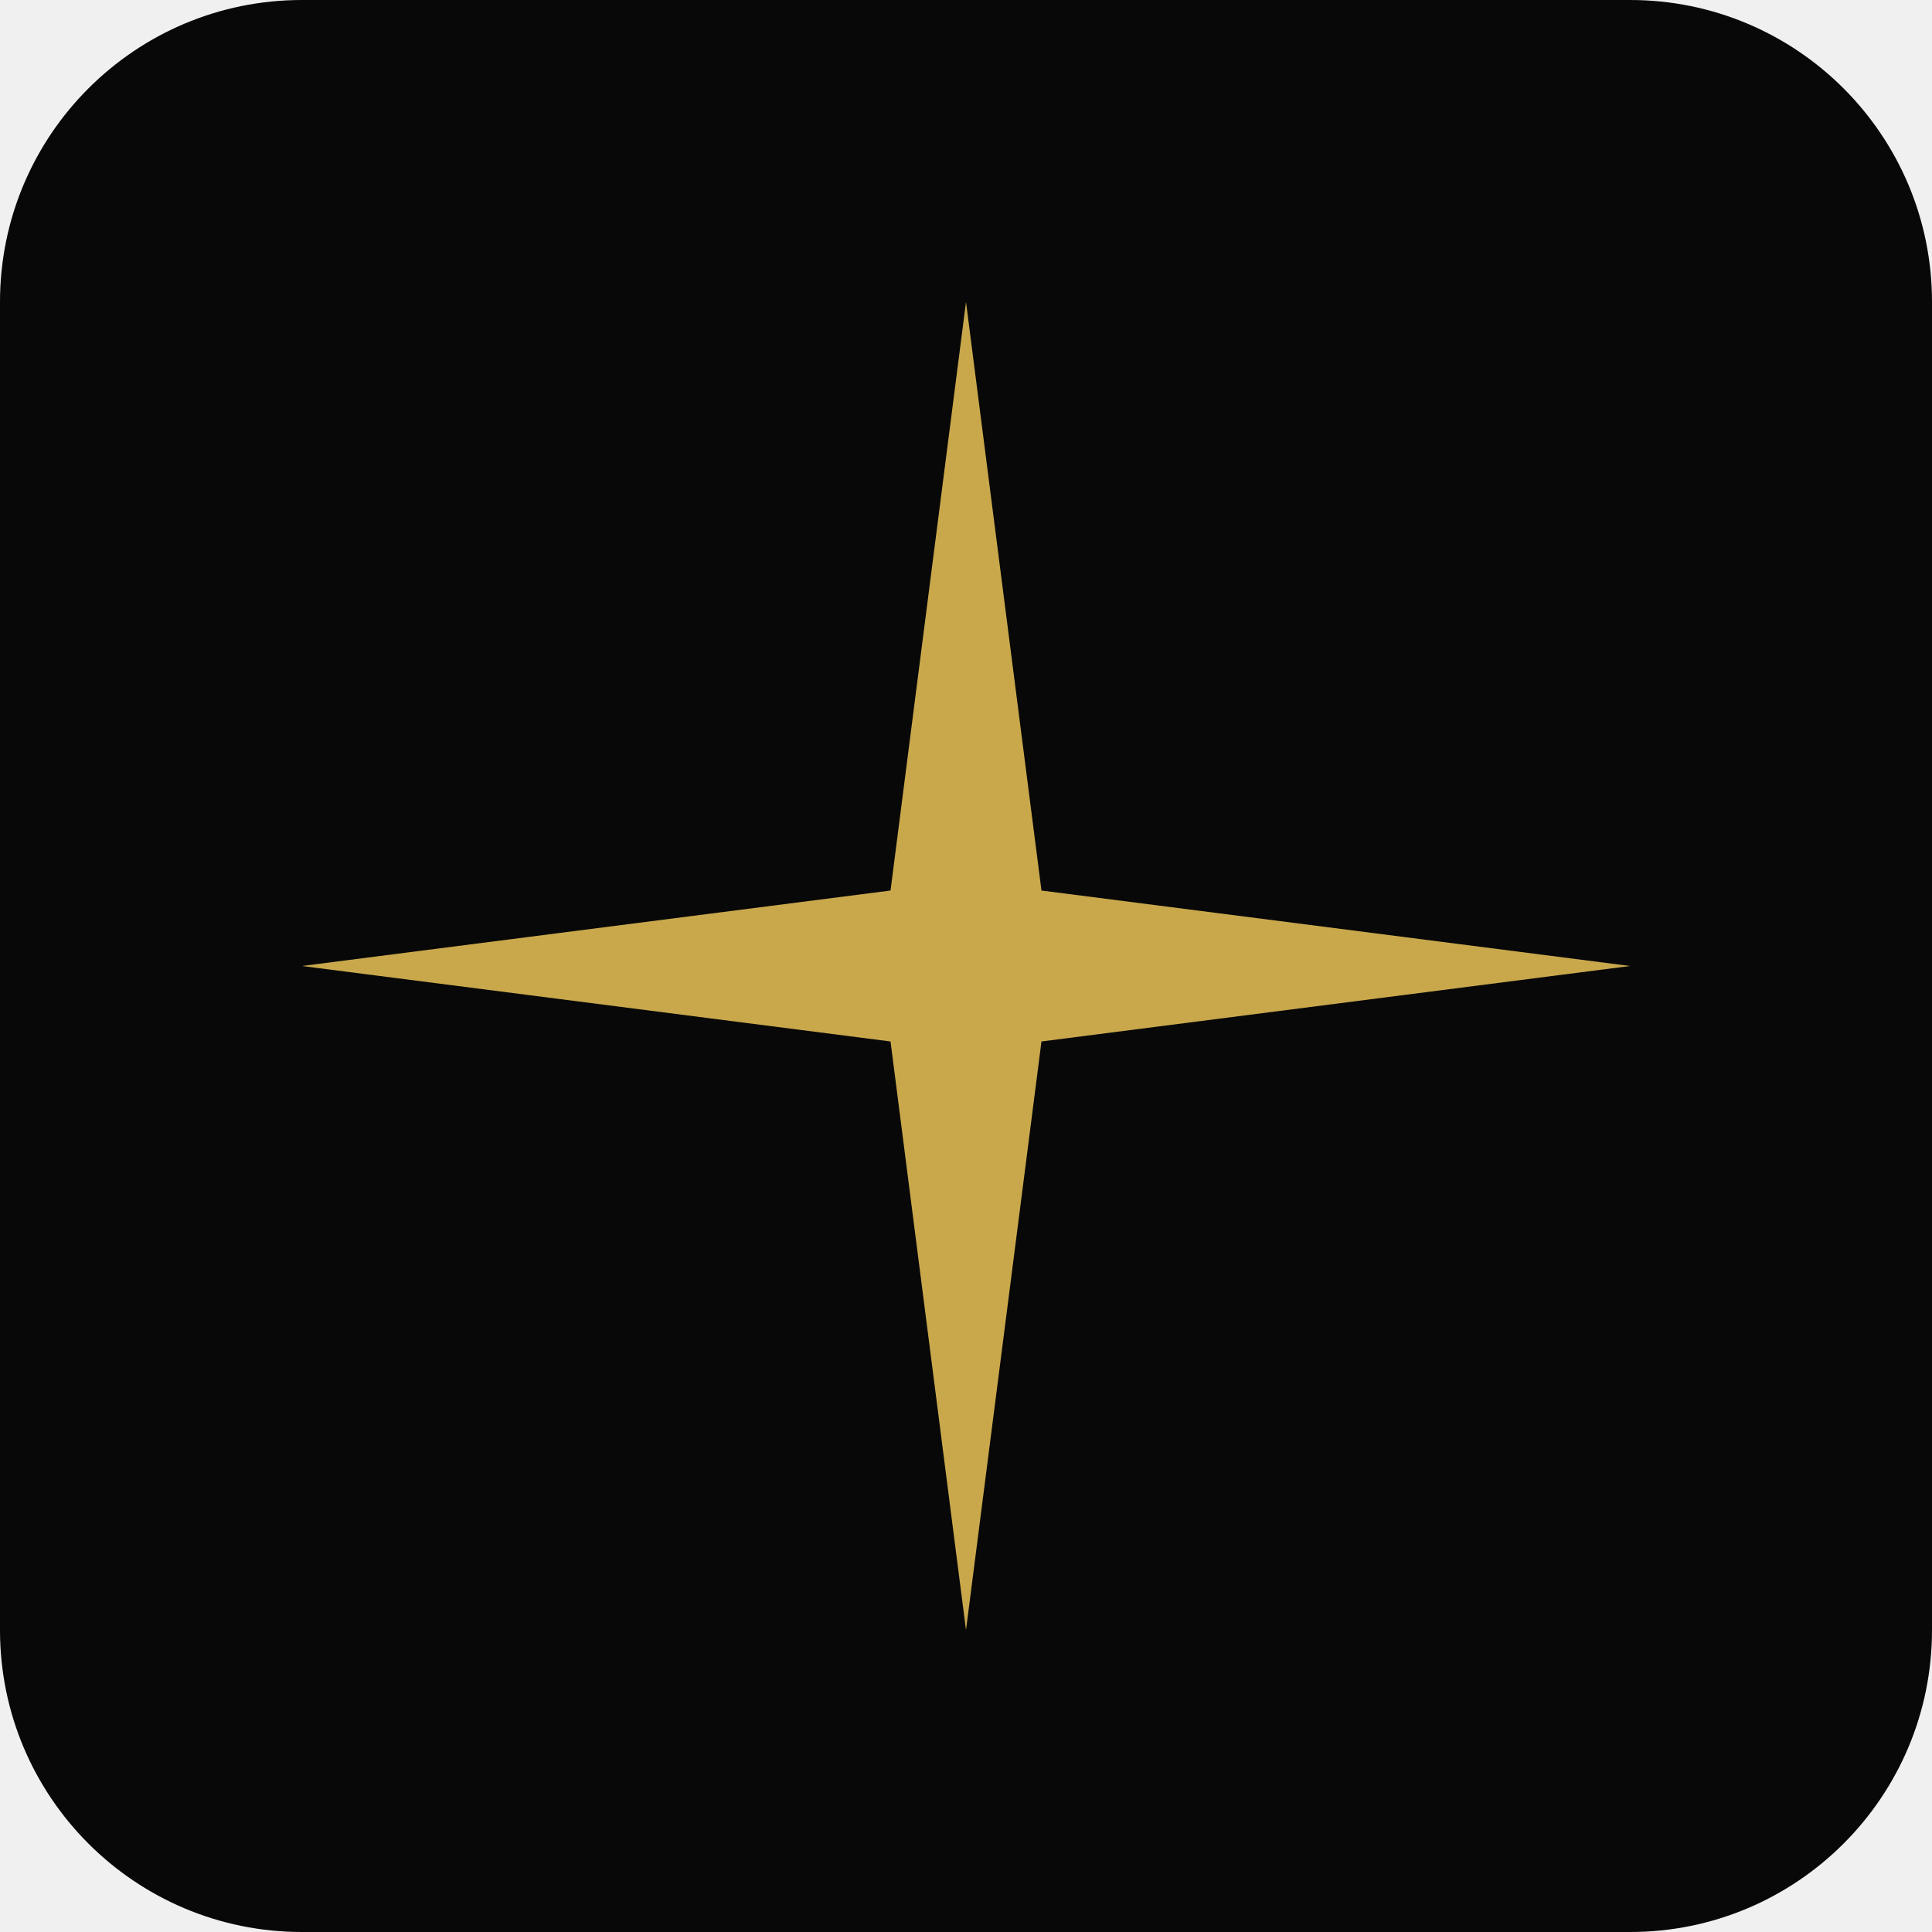
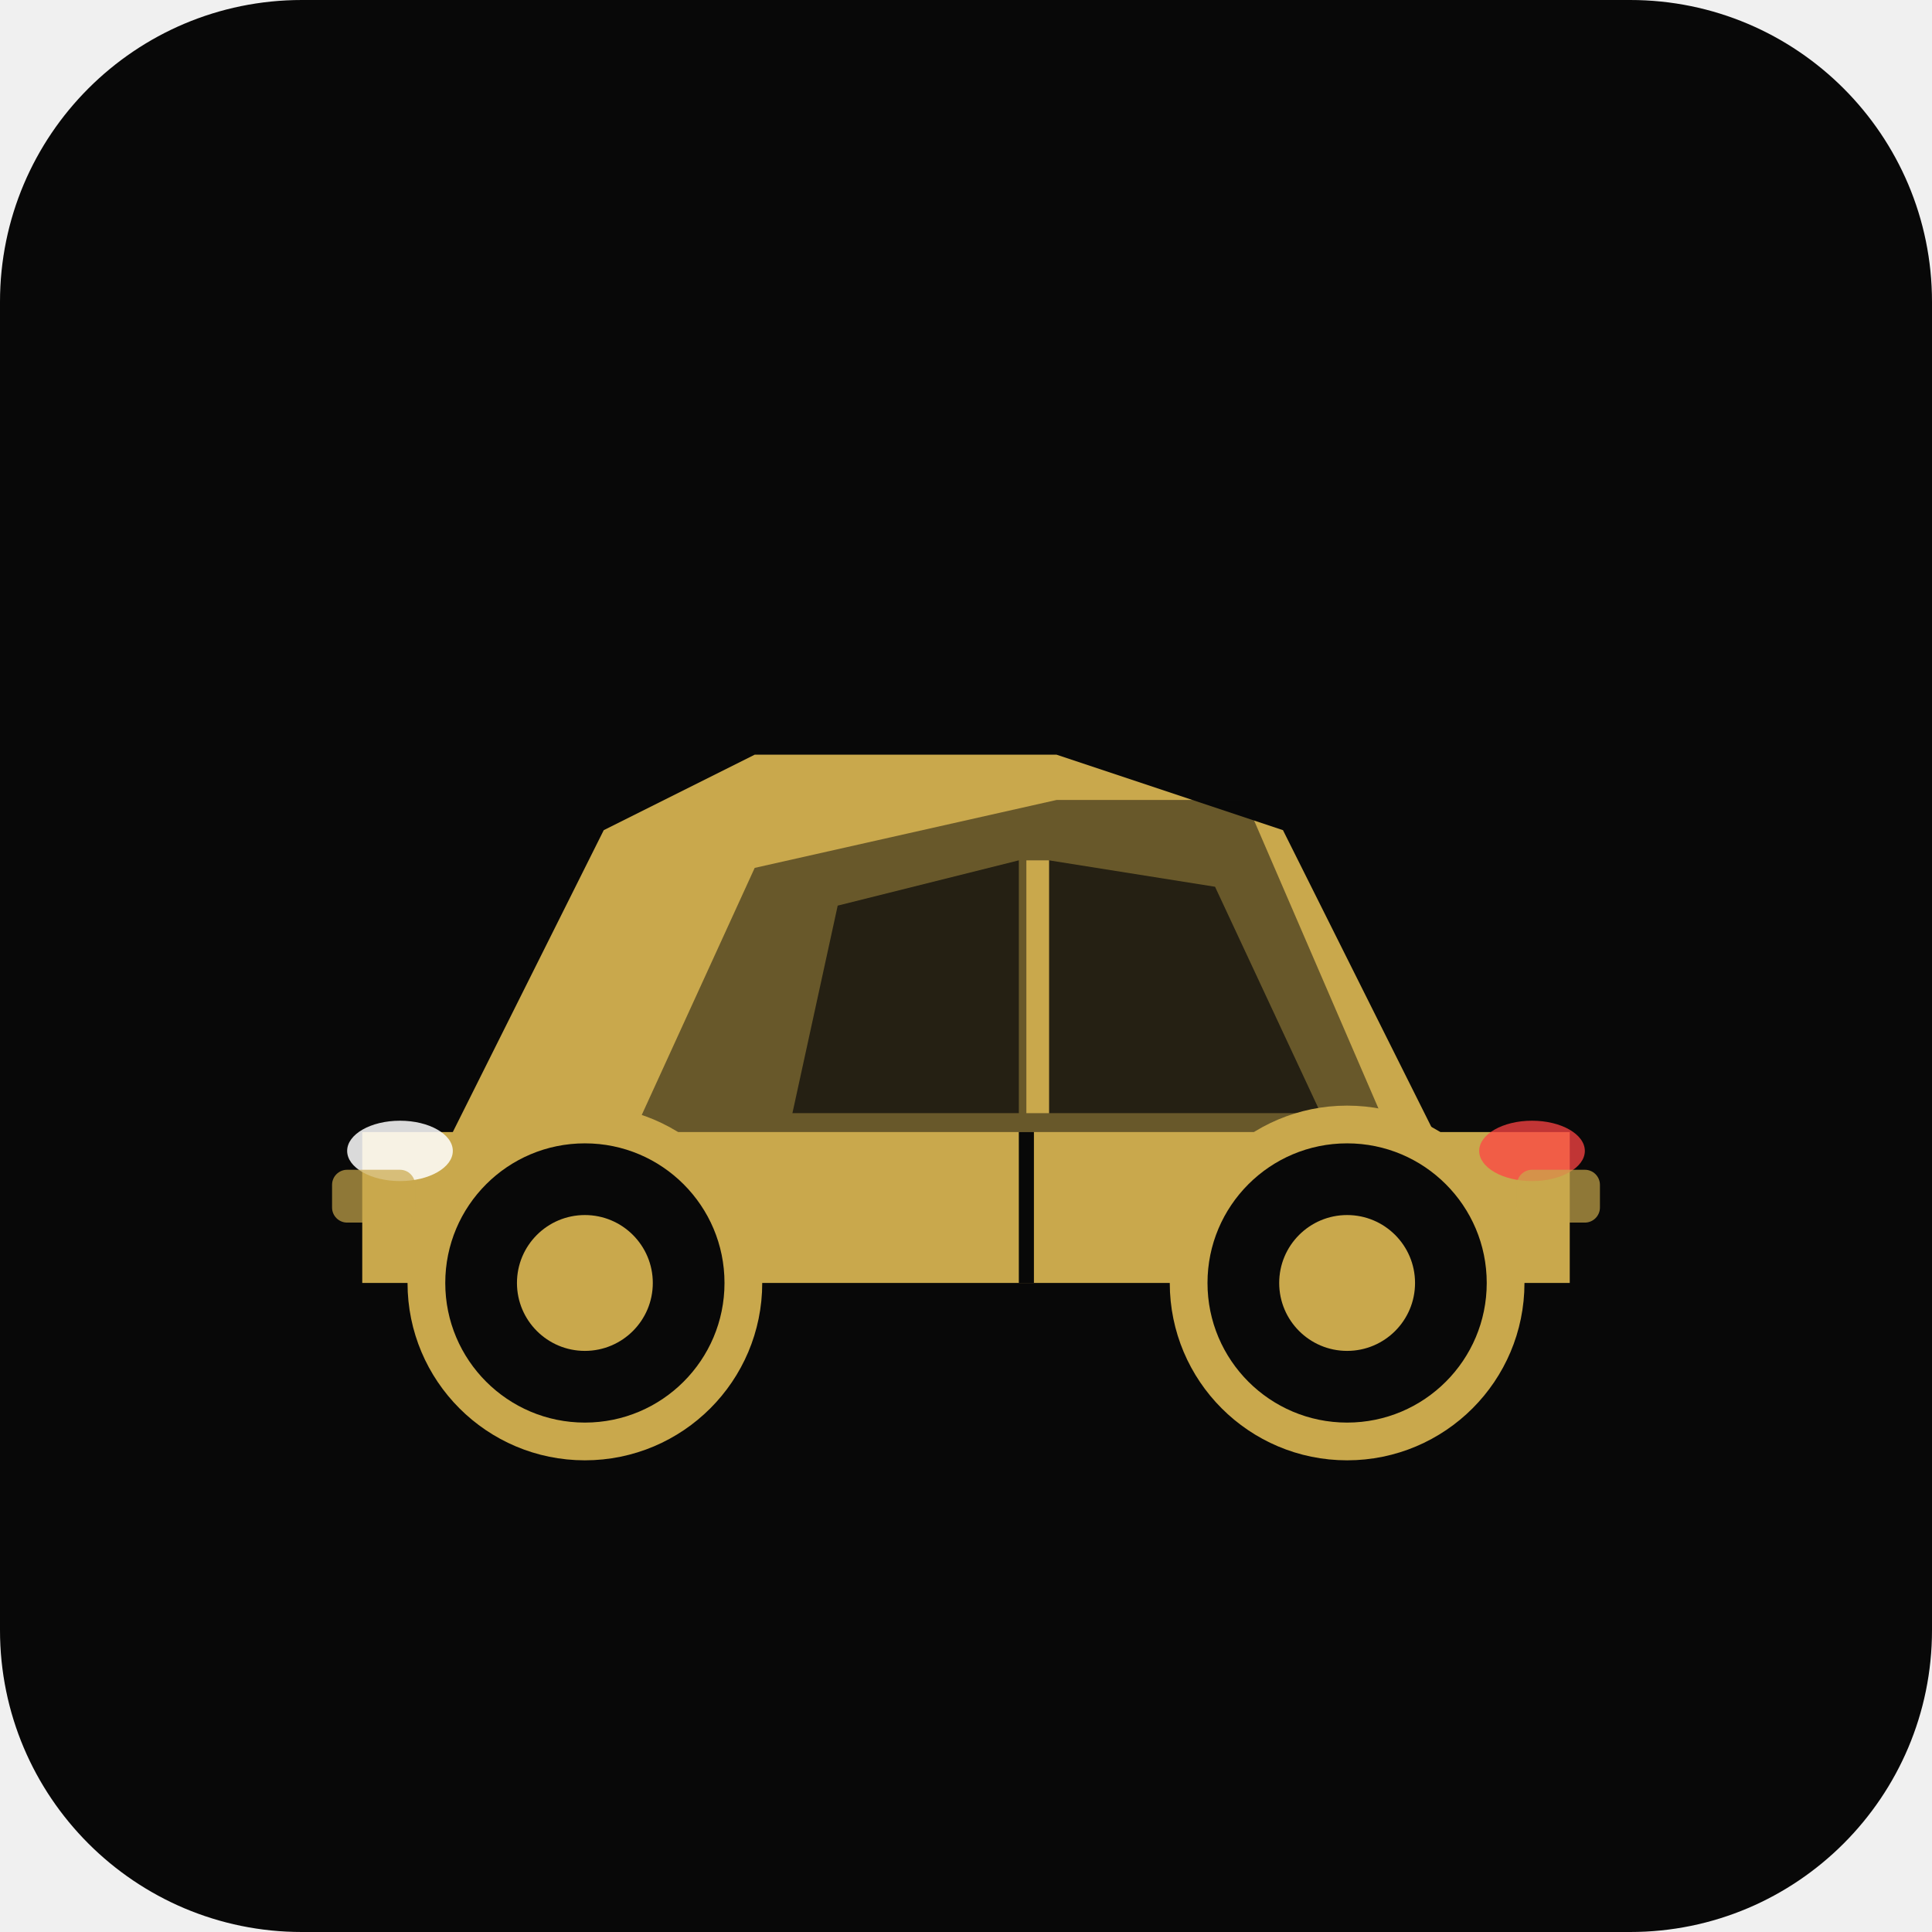
<svg xmlns="http://www.w3.org/2000/svg" viewBox="0 0 512 512" width="512" height="512">
  <rect width="512" height="512" fill="#080808" rx="80" />
-   <path d="M256 80 L276 236 L432 256 L276 276 L256 432 L236 276 L80 256 L236 236 Z" fill="#c9a84c" />
+   <path d="M96 300 L96 340 L416 340 L416 300 L380 300 L340 220 L280 200 L200 200 L160 220 L120 300 Z" fill="#c9a84c" />
+   <path d="M168 300 L200 230 L280 212 L330 212 L368 300 Z" fill="#080808" opacity="0.5" />
+   <path d="M210 295 L222 240 L270 228 L270 295 Z" fill="#080808" opacity="0.7" />
+   <path d="M278 295 L278 228 L322 235 L350 295 Z" fill="#080808" opacity="0.7" />
+   <rect x="272" y="228" width="6" height="67" fill="#c9a84c" />
+   <circle cx="155" cy="340" r="42" fill="#080808" stroke="#c9a84c" stroke-width="10" />
+   <circle cx="155" cy="340" r="18" fill="#c9a84c" />
+   <circle cx="357" cy="340" r="42" fill="#080808" stroke="#c9a84c" stroke-width="10" />
+   <circle cx="357" cy="340" r="18" fill="#c9a84c" />
+   <ellipse cx="106" cy="305" rx="14" ry="8" fill="#fff" opacity="0.85" />
+   <ellipse cx="406" cy="305" rx="14" ry="8" fill="#ff4444" opacity="0.75" />
+   <line x1="272" y1="300" x2="272" y2="340" stroke="#080808" stroke-width="4" />
+   <rect x="88" y="310" width="22" height="14" rx="4" fill="#c9a84c" opacity="0.7" />
+   <rect x="402" y="310" width="22" height="14" rx="4" fill="#c9a84c" opacity="0.7" />
</svg>
